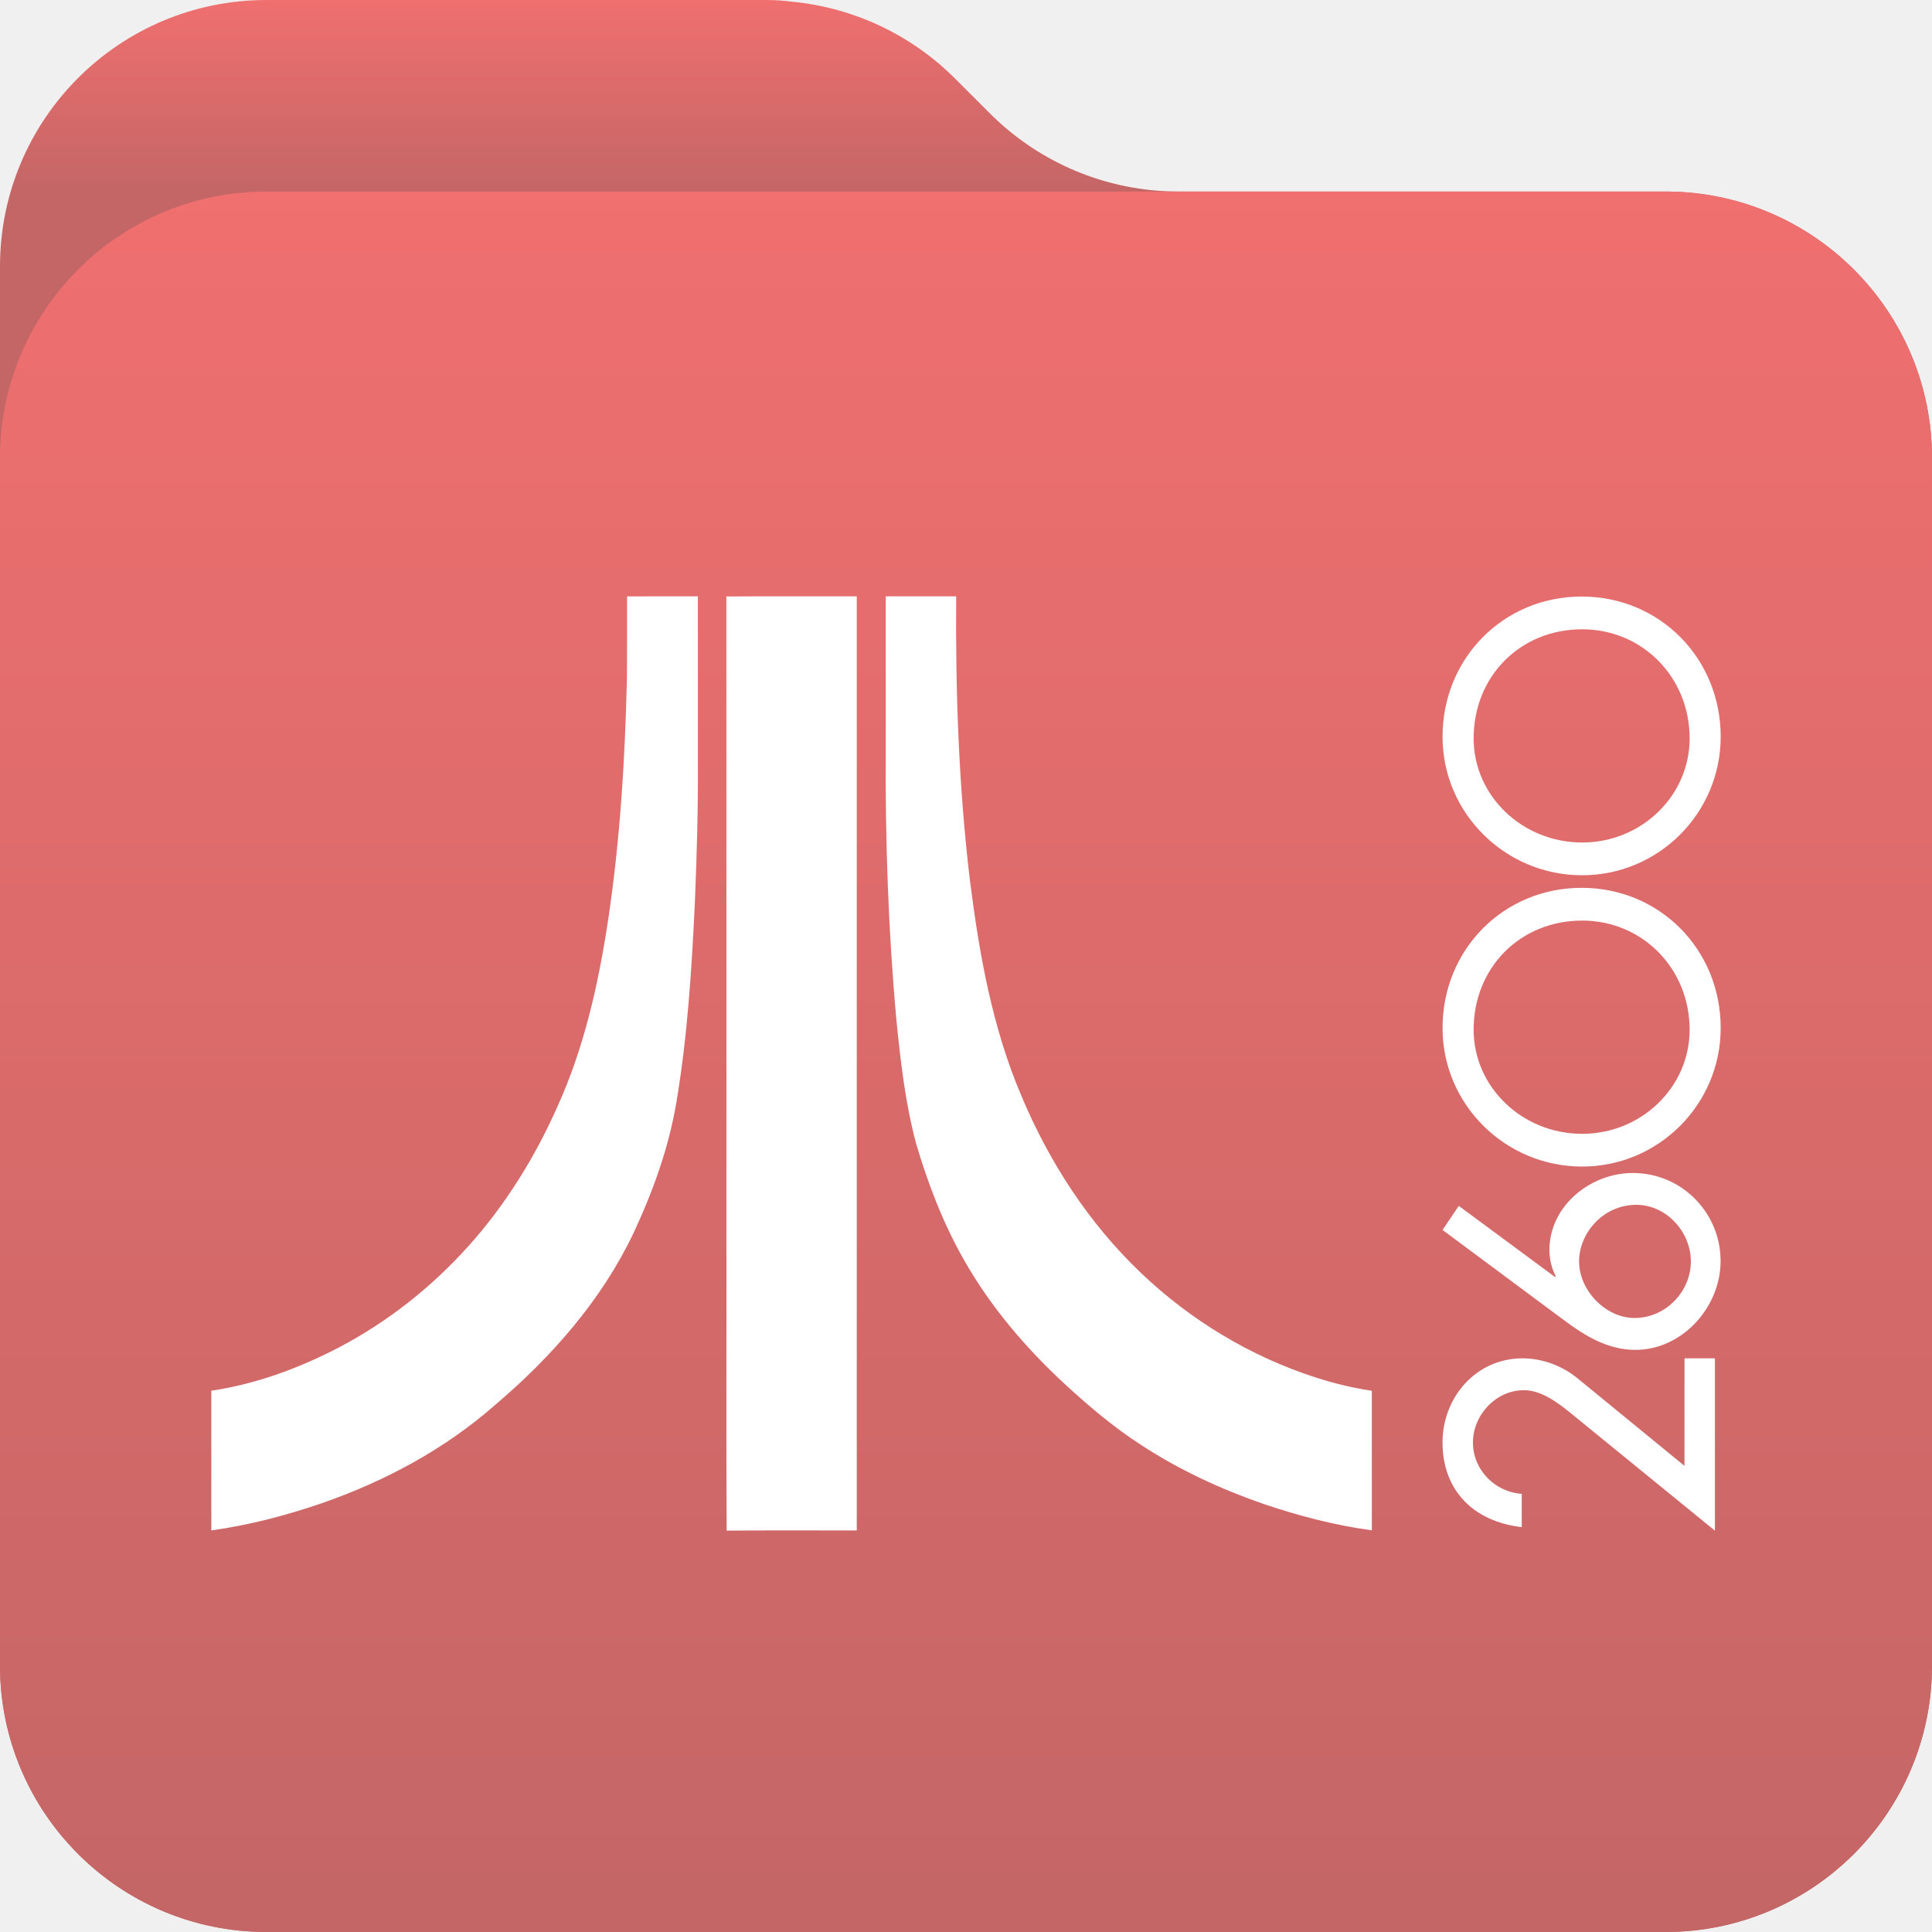
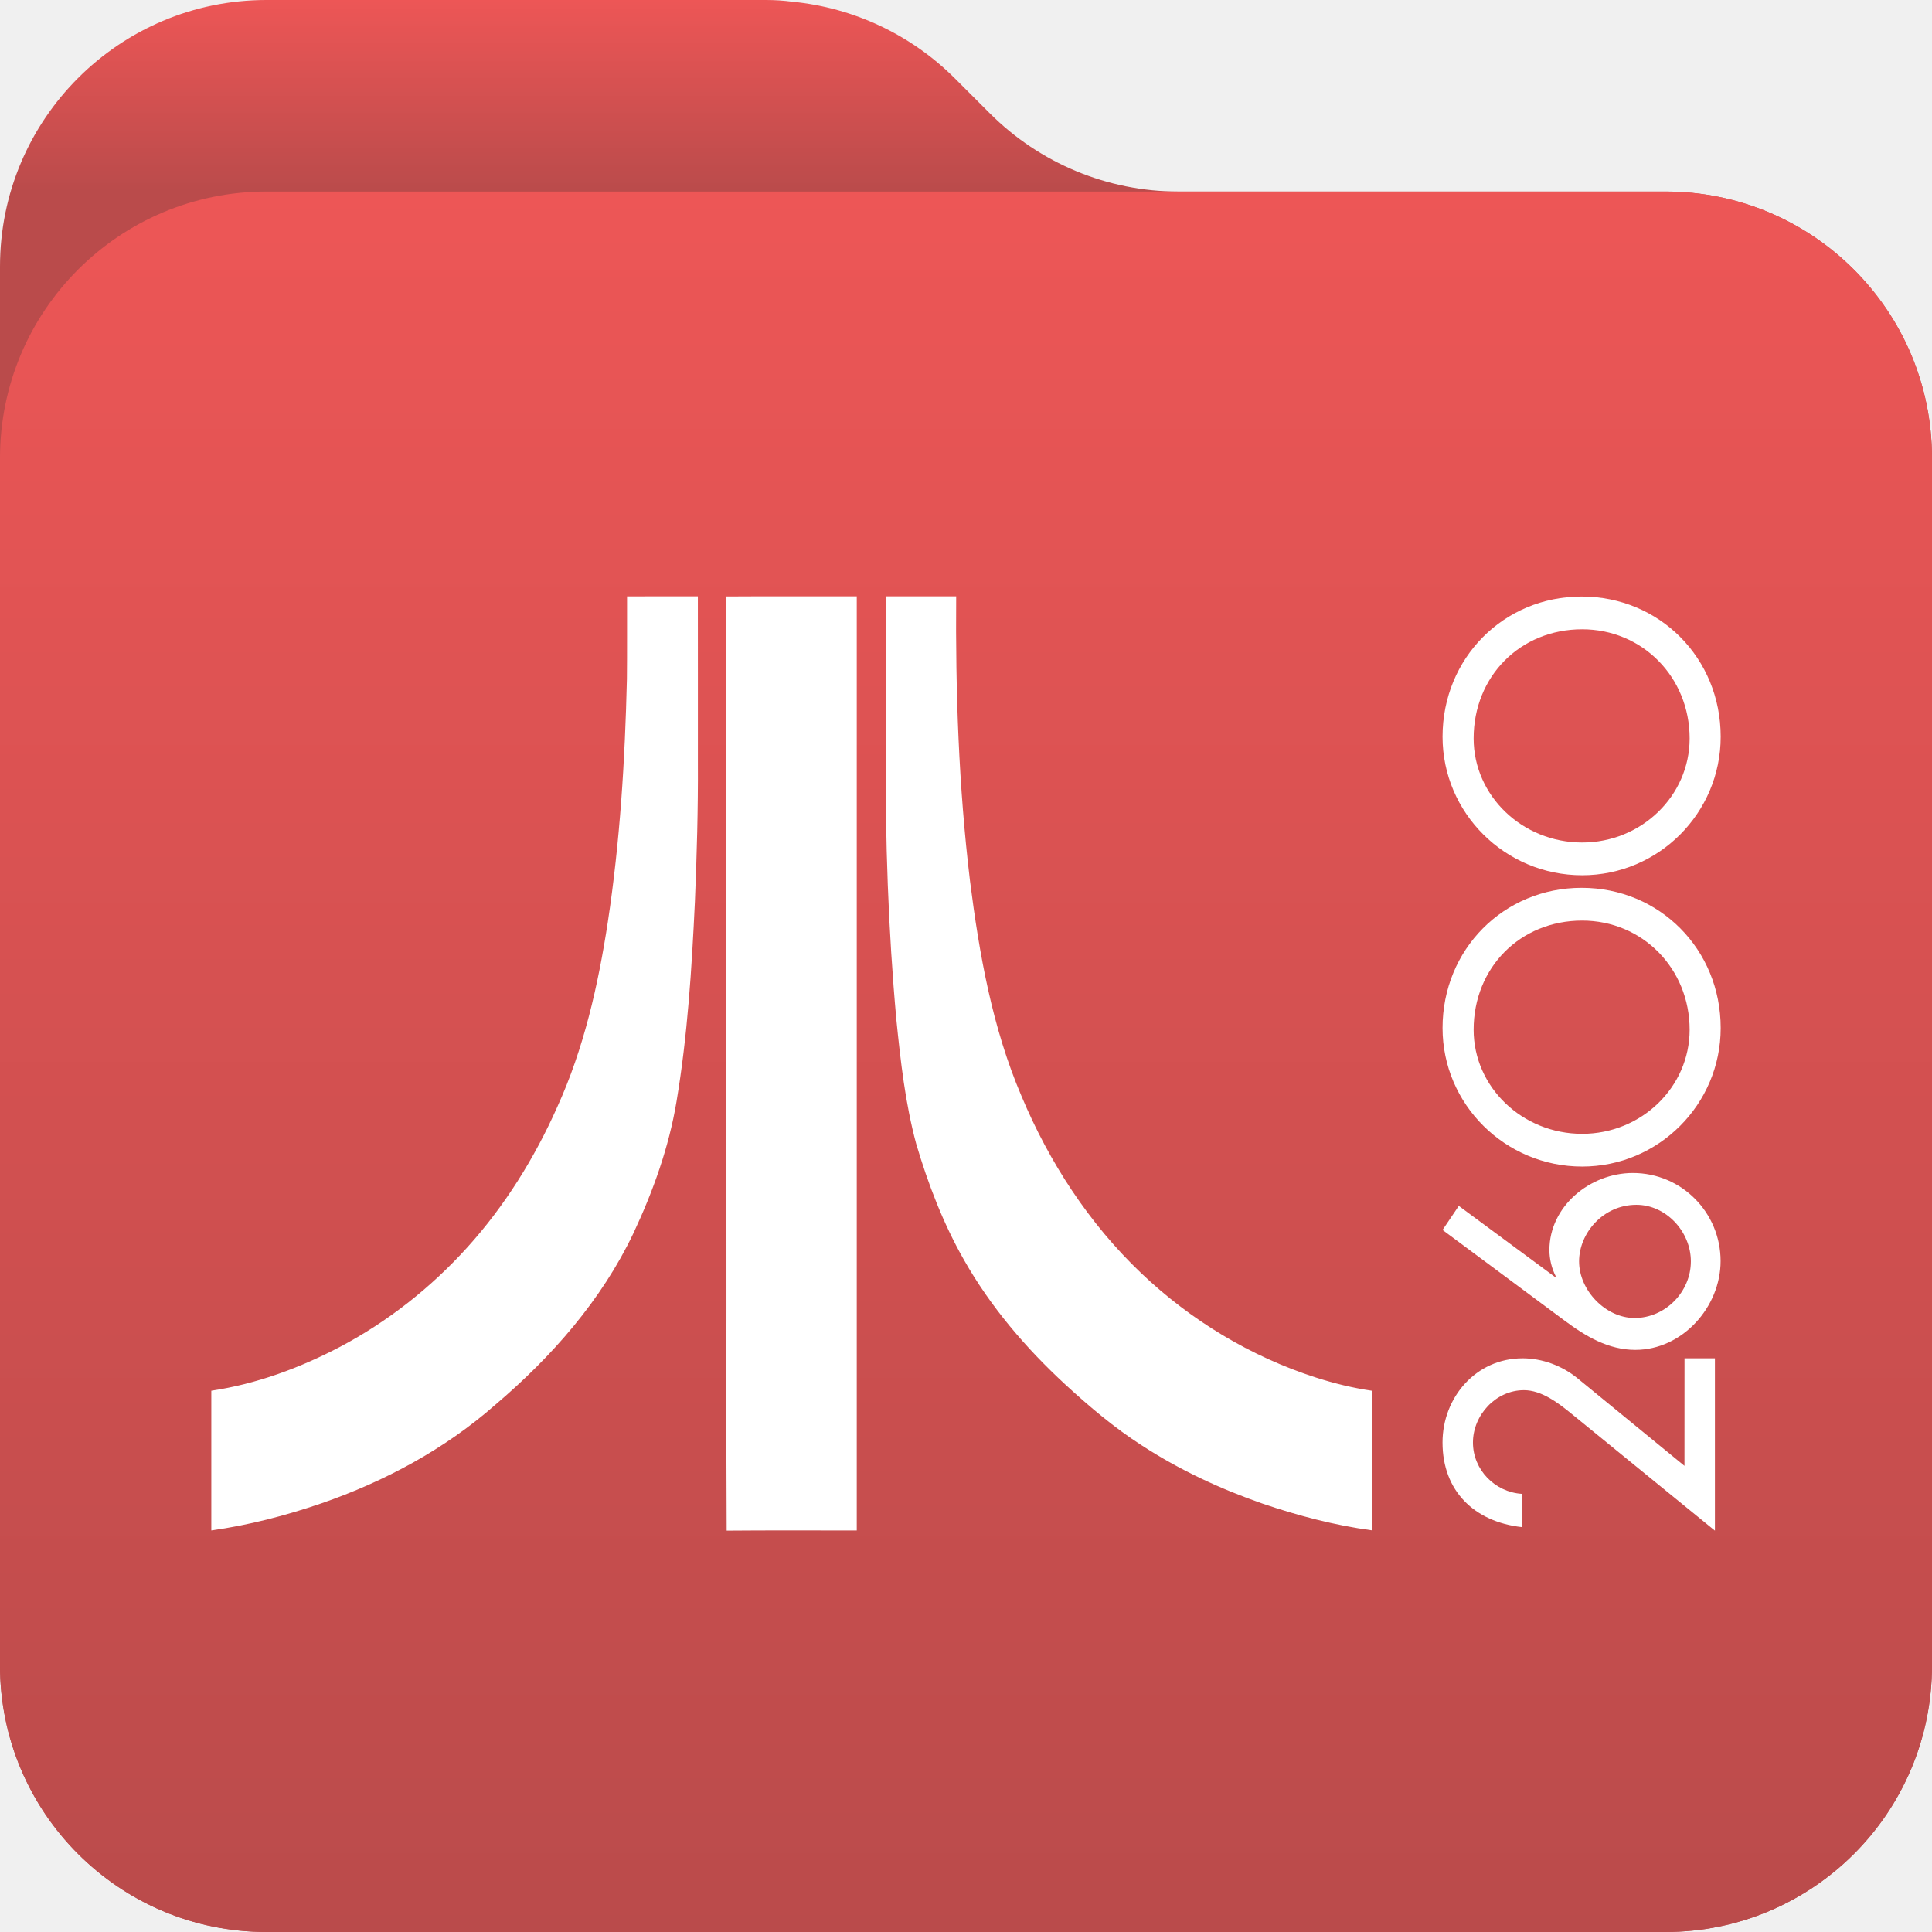
<svg xmlns="http://www.w3.org/2000/svg" xmlns:xlink="http://www.w3.org/1999/xlink" width="512" height="512" viewBox="0 0 135.467 135.467" version="1.1" id="svg1" xml:space="preserve">
  <defs id="defs1">
    <linearGradient id="linearGradient17">
      <stop style="stop-color:#e5e5e5;stop-opacity:1;" offset="0" id="stop17" />
      <stop style="stop-color:#a8a8a8;stop-opacity:1;" offset="1" id="stop18" />
    </linearGradient>
    <linearGradient id="linearGradient15">
      <stop style="stop-color:#e5e5e5;stop-opacity:1;" offset="0" id="stop15" />
      <stop style="stop-color:#a8a8a8;stop-opacity:1;" offset="1" id="stop16" />
    </linearGradient>
    <linearGradient xlink:href="#linearGradient15" id="linearGradient16" x1="55.033" y1="6.35" x2="55.033" y2="18.521" gradientUnits="userSpaceOnUse" />
    <linearGradient xlink:href="#linearGradient17" id="linearGradient18" x1="67.733" y1="18.521" x2="67.733" y2="129.117" gradientUnits="userSpaceOnUse" />
    <linearGradient data-orig="e53535,a82727" x1="55.033" y1="6.35" x2="55.033" y2="18.521" gradientUnits="userSpaceOnUse" id="linearGradient16_tint">
-       <stop style="stop-color:#f06f6f;stop-opacity:1;" offset="0" />
-       <stop style="stop-color:#c46666;stop-opacity:1;" offset="1" />
+       <stop style="stop-color:#ed5656;stop-opacity:1;" offset="0" />
+       <stop style="stop-color:#ba4b4b;stop-opacity:1;" offset="1" />
    </linearGradient>
    <linearGradient data-orig="e53535,a82727" x1="67.733" y1="18.521" x2="67.733" y2="129.117" gradientUnits="userSpaceOnUse" id="linearGradient18_tint">
-       <stop style="stop-color:#f06f6f;stop-opacity:1;" offset="0" />
-       <stop style="stop-color:#c46666;stop-opacity:1;" offset="1" />
+       <stop style="stop-color:#ed5656;stop-opacity:1;" offset="0" />
+       <stop style="stop-color:#ba4b4b;stop-opacity:1;" offset="1" />
    </linearGradient>
  </defs>
  <g id="layer1">
    <g id="g50" transform="matrix(1.103449,0,0,1.103449,-7.006964,-7.006964)">
      <path id="path46" style="display:inline;fill:url(#linearGradient16_tint);stroke-width:11.943;paint-order:stroke fill markers" d="M 23.283,6.35 C 13.931,6.35 6.35,13.931 6.35,23.283 v 88.9 c -4.4e-6,9.352 7.581,16.933 16.933,16.933 h 88.9 c 9.352,0 16.933,-7.581 16.933,-16.933 V 35.454 c 0,-9.352 -7.581,-16.933 -16.933,-16.933 H 81.206 c -4.482,-0.007 -8.778,-1.79 -11.947,-4.959 h -5.17e-4 L 67.006,11.31 C 64.233,8.55 60.589,6.836 56.694,6.459 56.144,6.386 55.589,6.35 55.033,6.35 h -0.009 z" />
      <path id="path50" style="display:inline;fill:url(#linearGradient18_tint);stroke-width:11.943;paint-order:stroke fill markers" d="m 23.283,18.521 c -9.352,-1e-6 -16.933,7.581 -16.933,16.933 v 76.729 c -4.4e-6,9.352 7.581,16.933 16.933,16.933 h 88.9 c 9.352,0 16.933,-7.581 16.933,-16.933 V 35.454 c 0,-9.352 -7.581,-16.933 -16.933,-16.933 z" />
    </g>
    <path id="path18" style="fill:#ffffff;stroke-width:0.538" d="m 48.932,41.813 c -1.655,0.004 -3.31,-0.001 -4.965,0.004 -0.006,1.931 0.01,3.863 -0.01,5.794 -0.132,5.701 -0.486,11.409 -1.339,17.049 -0.68,4.438 -1.681,8.869 -3.55,12.971 -1.587,3.57 -3.678,6.931 -6.302,9.832 -2.541,2.813 -5.56,5.197 -8.914,6.97 -2.826,1.487 -5.87,2.609 -9.035,3.082 0.003,3.264 0.003,6.531 0,9.795 2.63,-0.37 5.211,-1.037 7.721,-1.9 4.436,-1.533 8.653,-3.797 12.187,-6.906 3.95,-3.354 7.463,-7.343 9.7,-12.056 1.37,-2.925 2.476,-6.006 3.009,-9.201 0.776,-4.633 1.07,-9.329 1.291,-14.016 0.134,-3.245 0.227,-6.494 0.209,-9.743 -0.002,-3.891 0.004,-7.784 -0.002,-11.677 z m 11.142,0.002 c -3.048,0.006 -6.098,-0.012 -9.144,0.008 0.01,14.873 0.002,29.742 0.006,44.615 0.01,6.962 -0.023,13.925 0.016,20.885 3.04,-0.028 6.081,-0.006 9.122,-0.012 0.001,-21.831 0.001,-43.663 0,-65.496 z m 2.033,0 c -0.001,3.577 0,7.157 0,10.734 -0.041,6.324 0.173,12.656 0.745,18.956 0.296,2.915 0.622,5.844 1.385,8.681 0.832,2.822 1.894,5.59 3.351,8.15 1.862,3.287 4.343,6.193 7.114,8.747 1.681,1.545 3.43,3.026 5.354,4.263 2.635,1.715 5.505,3.052 8.472,4.084 2.491,0.847 5.051,1.519 7.662,1.873 -0.004,-3.262 -0.002,-6.525 0,-9.787 C 94.862,97.322 93.555,97.002 92.278,96.593 87.697,95.124 83.48,92.573 80.002,89.255 76.359,85.787 73.562,81.483 71.623,76.852 69.577,72.066 68.661,66.892 68.012,61.753 67.218,55.141 66.992,48.472 67.045,41.816 c -1.645,-0.004 -3.291,-0.002 -4.937,-10e-4 z m 48.792,0.013 c -5.468,0 -9.751,4.318 -9.751,9.83 0,5.355 4.391,9.713 9.789,9.713 5.355,0 9.713,-4.357 9.713,-9.713 0,-5.512 -4.283,-9.83 -9.75,-9.83 z m 0.039,2.296 c 4.226,0 7.535,3.361 7.535,7.653 0,4.024 -3.38,7.298 -7.535,7.298 -4.197,0 -7.611,-3.274 -7.611,-7.298 0,-4.363 3.272,-7.653 7.611,-7.653 z m -0.039,18.128 c -5.468,0 -9.751,4.318 -9.751,9.829 0,5.356 4.391,9.715 9.789,9.715 5.355,0 9.713,-4.358 9.713,-9.715 0,-5.511 -4.283,-9.829 -9.75,-9.829 z m 0.039,2.297 c 4.226,0 7.535,3.362 7.535,7.653 0,4.024 -3.38,7.299 -7.535,7.299 -4.197,0 -7.611,-3.275 -7.611,-7.299 0,-4.364 3.272,-7.653 7.611,-7.653 z m 3.555,17.698 c -3.001,0 -5.853,2.332 -5.853,5.407 0.004,0.638 0.155,1.267 0.445,1.836 l -0.051,0.049 -6.747,-4.985 -1.138,1.687 8.582,6.376 c 1.465,1.091 3.051,2.033 4.937,2.033 3.298,0 5.976,-3.003 5.976,-6.227 0,-3.398 -2.73,-6.176 -6.152,-6.176 z m 0.247,2.231 c 2.083,0 3.821,1.884 3.819,3.968 0,2.135 -1.786,3.969 -3.945,3.969 -2.033,0 -3.893,-1.935 -3.893,-3.969 0,-1.984 1.687,-3.968 4.019,-3.968 z m -7.989,10.765 c -3.248,4.5e-4 -5.605,2.73 -5.605,5.903 0,3.4 2.231,5.559 5.554,5.93 v -2.332 c -1.884,-0.125 -3.421,-1.687 -3.421,-3.598 0,-1.933 1.612,-3.67 3.572,-3.67 1.241,0 2.408,0.893 3.35,1.663 l 10.045,8.186 V 95.244 h -2.132 l -0.003,7.538 -7.516,-6.152 c -1.066,-0.867 -2.454,-1.388 -3.844,-1.388 z" />
  </g>
</svg>
